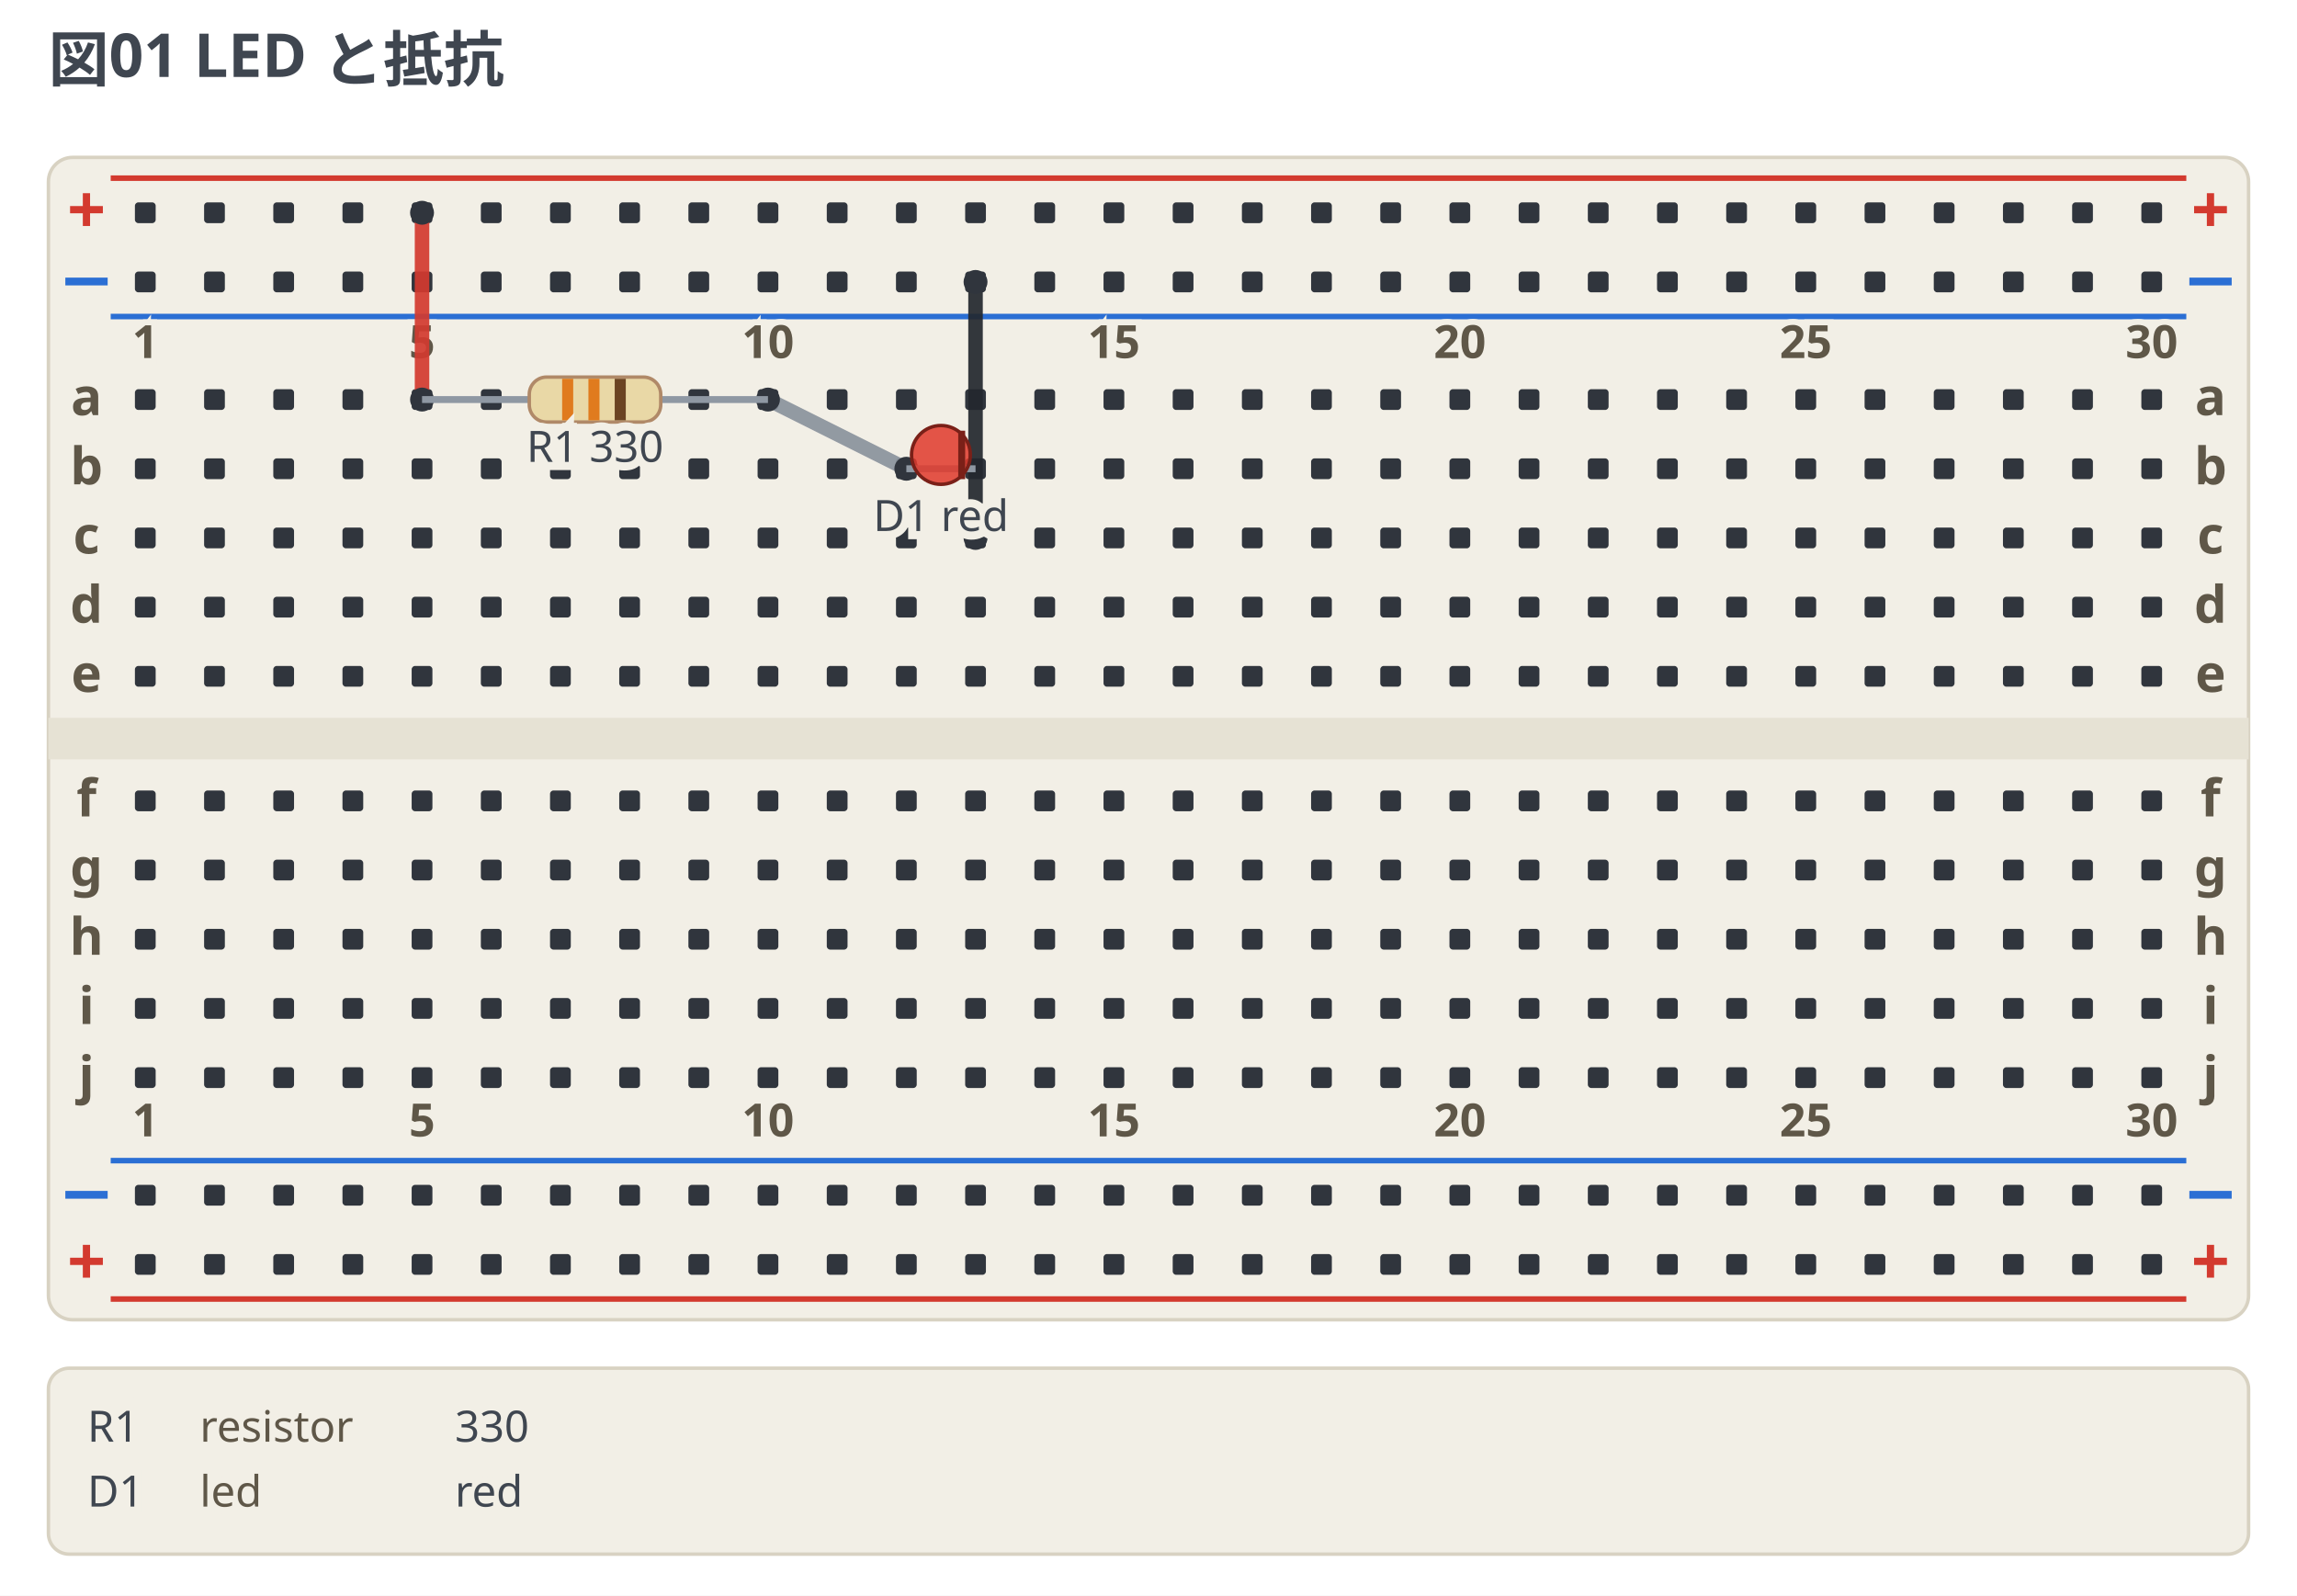
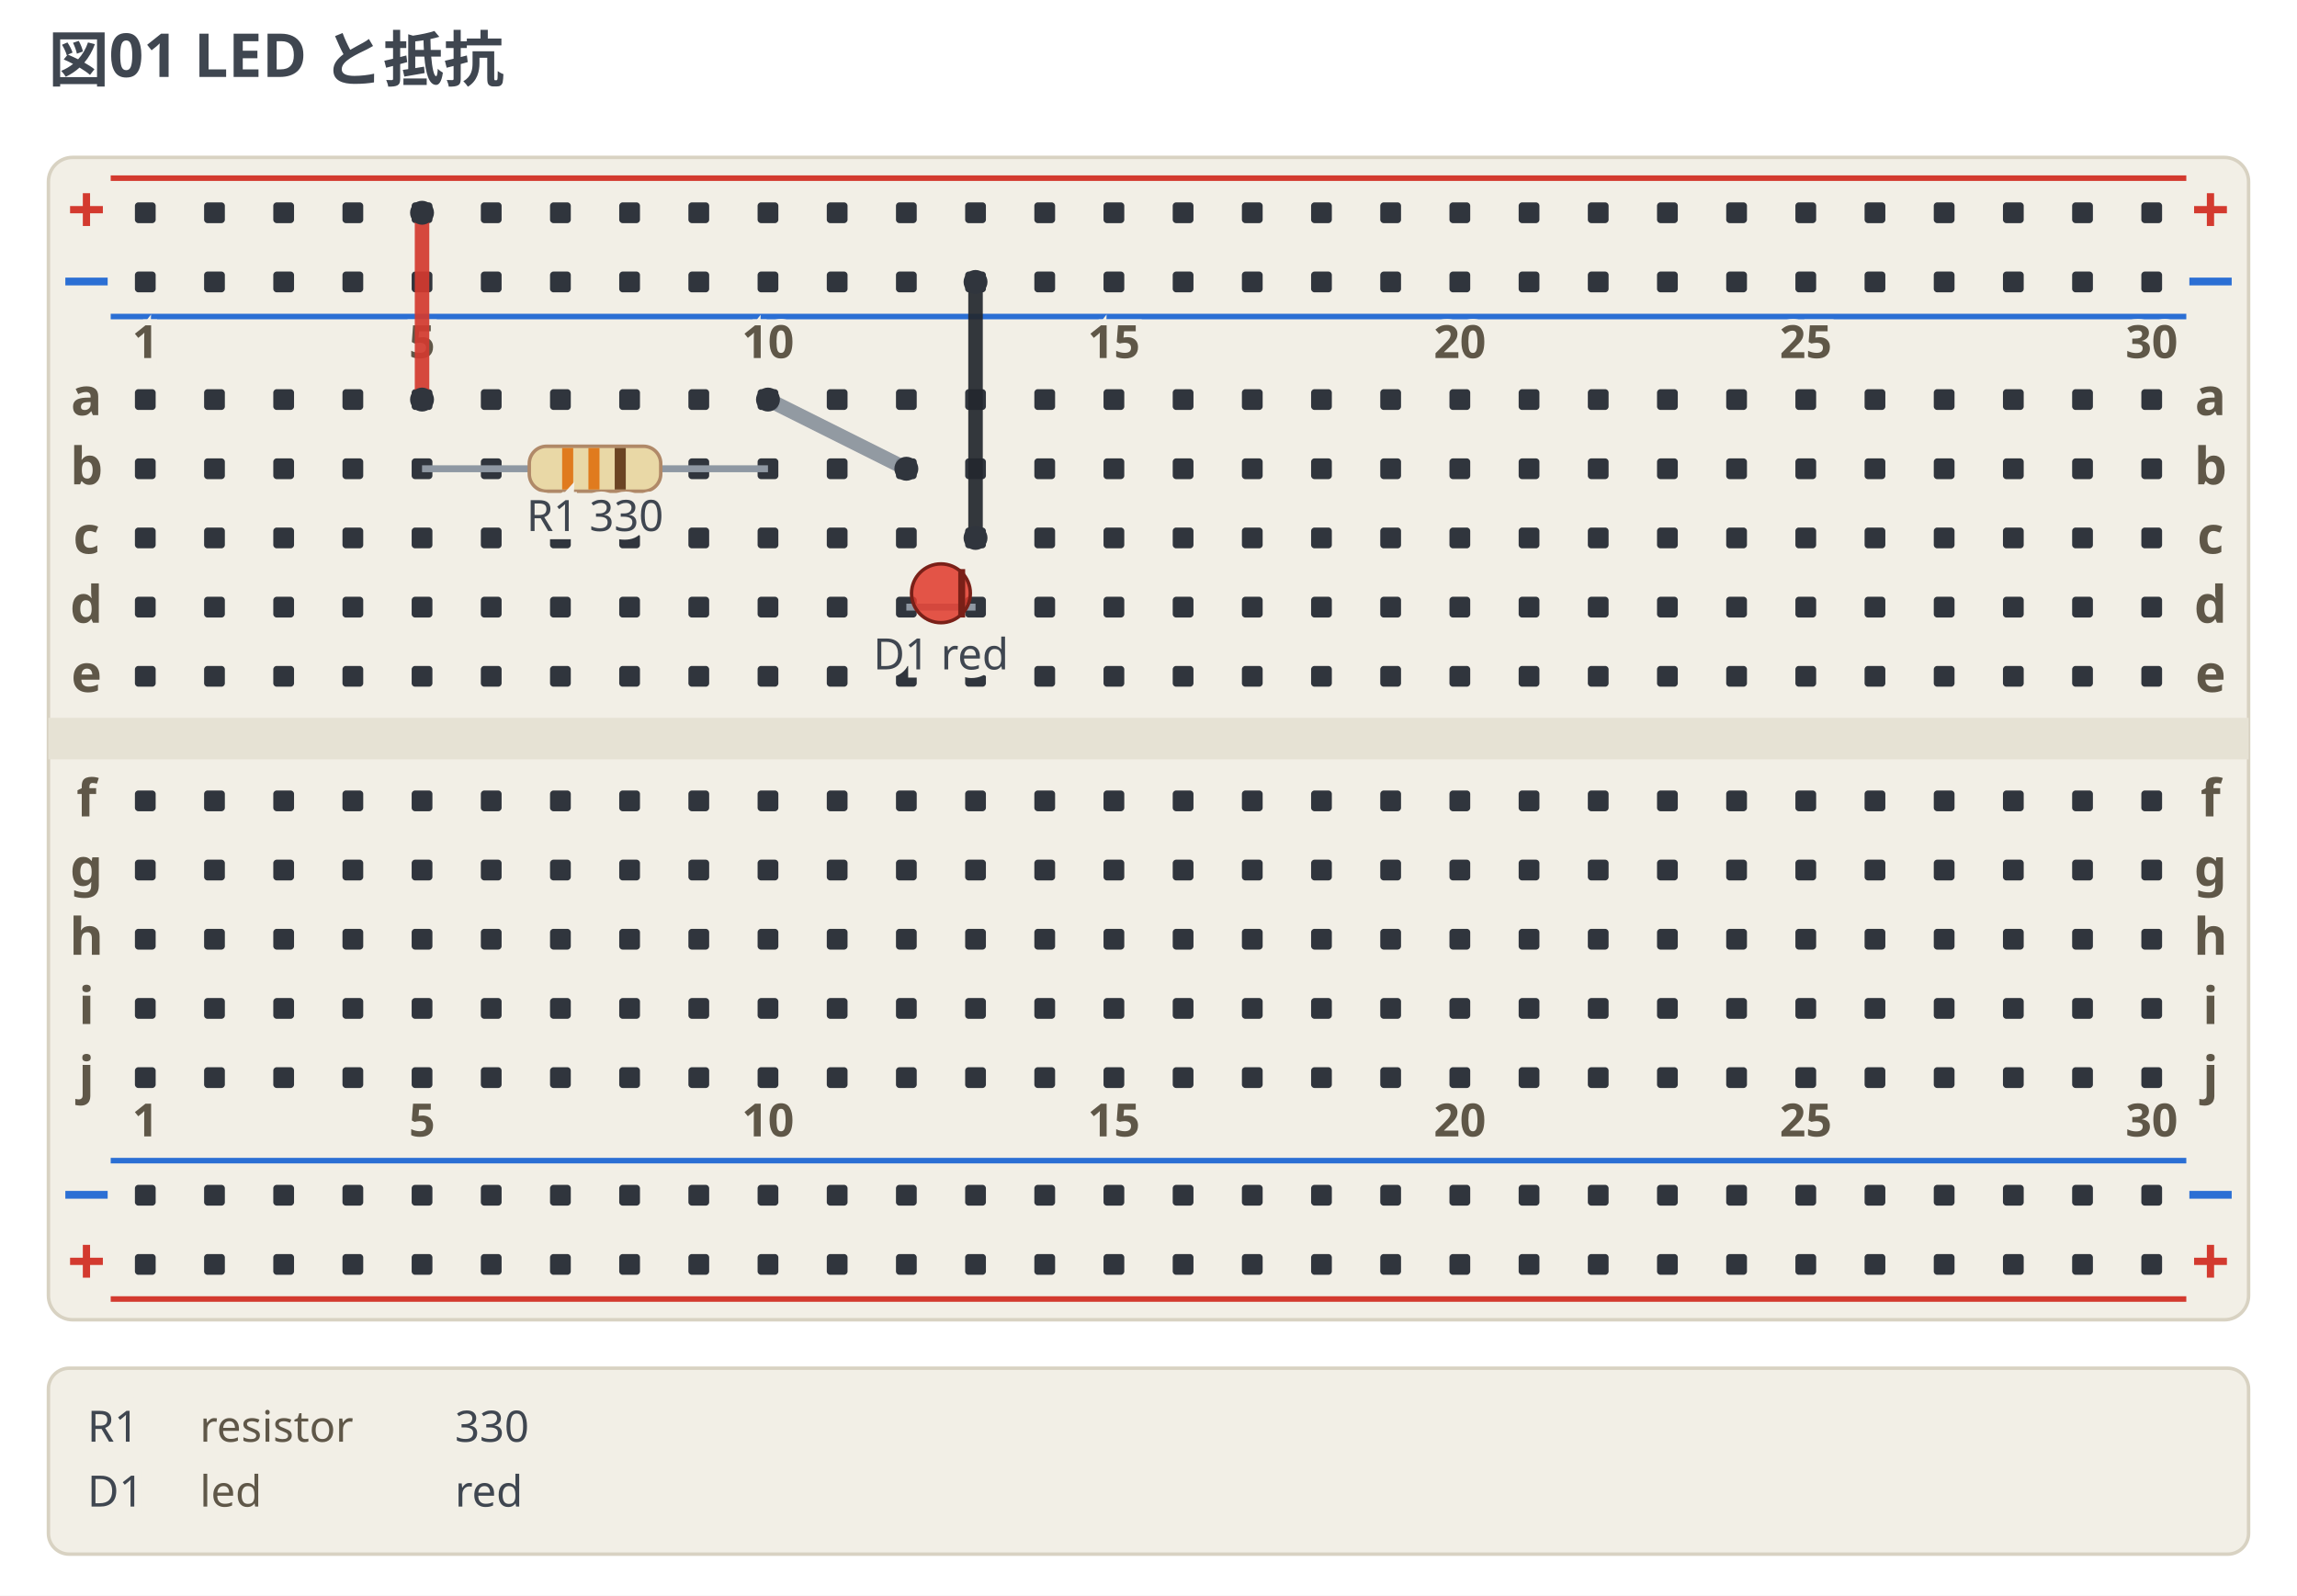
<svg xmlns="http://www.w3.org/2000/svg" width="664" height="461.25" viewBox="0 0 664 461.25" data-breadboard-fence="0.3.0" role="img">
  <rect x="0" y="0" width="664" height="461.25" fill="#ffffff" />
  <g>
    <text x="14" y="23.5" text-anchor="start" font-family="ui-sans-serif, system-ui, sans-serif" font-size="17.5" font-weight="700" fill="#3f4650">図01 LED と抵抗</text>
  </g>
  <g transform="translate(0 31.5)">
    <rect x="14" y="14" width="636" height="336" rx="7" fill="#f2efe6" stroke="#d8d2c2" />
    <rect x="14" y="176" width="636" height="12" fill="#e6e2d4" />
    <line x1="32" y1="20" x2="632" y2="20" stroke="#d33a2f" stroke-width="1.6" />
    <text x="25" y="36" text-anchor="middle" font-family="ui-sans-serif, system-ui, sans-serif" font-size="19.55" font-weight="700" fill="#d33a2f">+</text>
    <text x="639" y="36" text-anchor="middle" font-family="ui-sans-serif, system-ui, sans-serif" font-size="19.55" font-weight="700" fill="#d33a2f">+</text>
    <line x1="32" y1="60" x2="632" y2="60" stroke="#2b6fd4" stroke-width="1.6" />
    <text x="25" y="56" text-anchor="middle" font-family="ui-sans-serif, system-ui, sans-serif" font-size="19.55" font-weight="700" fill="#2b6fd4">−</text>
    <text x="639" y="56" text-anchor="middle" font-family="ui-sans-serif, system-ui, sans-serif" font-size="19.55" font-weight="700" fill="#2b6fd4">−</text>
    <line x1="32" y1="304" x2="632" y2="304" stroke="#2b6fd4" stroke-width="1.6" />
    <text x="25" y="320" text-anchor="middle" font-family="ui-sans-serif, system-ui, sans-serif" font-size="19.55" font-weight="700" fill="#2b6fd4">−</text>
    <text x="639" y="320" text-anchor="middle" font-family="ui-sans-serif, system-ui, sans-serif" font-size="19.55" font-weight="700" fill="#2b6fd4">−</text>
    <line x1="32" y1="344" x2="632" y2="344" stroke="#d33a2f" stroke-width="1.6" />
    <text x="25" y="340" text-anchor="middle" font-family="ui-sans-serif, system-ui, sans-serif" font-size="19.55" font-weight="700" fill="#d33a2f">+</text>
    <text x="639" y="340" text-anchor="middle" font-family="ui-sans-serif, system-ui, sans-serif" font-size="19.55" font-weight="700" fill="#d33a2f">+</text>
    <rect x="39" y="27" width="6" height="6" rx="1" fill="#30353d" />
    <rect x="59" y="27" width="6" height="6" rx="1" fill="#30353d" />
    <rect x="79" y="27" width="6" height="6" rx="1" fill="#30353d" />
    <rect x="99" y="27" width="6" height="6" rx="1" fill="#30353d" />
    <rect x="119" y="27" width="6" height="6" rx="1" fill="#30353d" />
    <rect x="139" y="27" width="6" height="6" rx="1" fill="#30353d" />
    <rect x="159" y="27" width="6" height="6" rx="1" fill="#30353d" />
    <rect x="179" y="27" width="6" height="6" rx="1" fill="#30353d" />
    <rect x="199" y="27" width="6" height="6" rx="1" fill="#30353d" />
    <rect x="219" y="27" width="6" height="6" rx="1" fill="#30353d" />
    <rect x="239" y="27" width="6" height="6" rx="1" fill="#30353d" />
    <rect x="259" y="27" width="6" height="6" rx="1" fill="#30353d" />
    <rect x="279" y="27" width="6" height="6" rx="1" fill="#30353d" />
    <rect x="299" y="27" width="6" height="6" rx="1" fill="#30353d" />
    <rect x="319" y="27" width="6" height="6" rx="1" fill="#30353d" />
    <rect x="339" y="27" width="6" height="6" rx="1" fill="#30353d" />
    <rect x="359" y="27" width="6" height="6" rx="1" fill="#30353d" />
    <rect x="379" y="27" width="6" height="6" rx="1" fill="#30353d" />
    <rect x="399" y="27" width="6" height="6" rx="1" fill="#30353d" />
    <rect x="419" y="27" width="6" height="6" rx="1" fill="#30353d" />
    <rect x="439" y="27" width="6" height="6" rx="1" fill="#30353d" />
    <rect x="459" y="27" width="6" height="6" rx="1" fill="#30353d" />
    <rect x="479" y="27" width="6" height="6" rx="1" fill="#30353d" />
    <rect x="499" y="27" width="6" height="6" rx="1" fill="#30353d" />
    <rect x="519" y="27" width="6" height="6" rx="1" fill="#30353d" />
    <rect x="539" y="27" width="6" height="6" rx="1" fill="#30353d" />
    <rect x="559" y="27" width="6" height="6" rx="1" fill="#30353d" />
    <rect x="579" y="27" width="6" height="6" rx="1" fill="#30353d" />
    <rect x="599" y="27" width="6" height="6" rx="1" fill="#30353d" />
    <rect x="619" y="27" width="6" height="6" rx="1" fill="#30353d" />
    <rect x="39" y="47" width="6" height="6" rx="1" fill="#30353d" />
    <rect x="59" y="47" width="6" height="6" rx="1" fill="#30353d" />
    <rect x="79" y="47" width="6" height="6" rx="1" fill="#30353d" />
    <rect x="99" y="47" width="6" height="6" rx="1" fill="#30353d" />
    <rect x="119" y="47" width="6" height="6" rx="1" fill="#30353d" />
    <rect x="139" y="47" width="6" height="6" rx="1" fill="#30353d" />
    <rect x="159" y="47" width="6" height="6" rx="1" fill="#30353d" />
    <rect x="179" y="47" width="6" height="6" rx="1" fill="#30353d" />
    <rect x="199" y="47" width="6" height="6" rx="1" fill="#30353d" />
    <rect x="219" y="47" width="6" height="6" rx="1" fill="#30353d" />
    <rect x="239" y="47" width="6" height="6" rx="1" fill="#30353d" />
    <rect x="259" y="47" width="6" height="6" rx="1" fill="#30353d" />
    <rect x="279" y="47" width="6" height="6" rx="1" fill="#30353d" />
    <rect x="299" y="47" width="6" height="6" rx="1" fill="#30353d" />
    <rect x="319" y="47" width="6" height="6" rx="1" fill="#30353d" />
    <rect x="339" y="47" width="6" height="6" rx="1" fill="#30353d" />
    <rect x="359" y="47" width="6" height="6" rx="1" fill="#30353d" />
    <rect x="379" y="47" width="6" height="6" rx="1" fill="#30353d" />
    <rect x="399" y="47" width="6" height="6" rx="1" fill="#30353d" />
    <rect x="419" y="47" width="6" height="6" rx="1" fill="#30353d" />
    <rect x="439" y="47" width="6" height="6" rx="1" fill="#30353d" />
    <rect x="459" y="47" width="6" height="6" rx="1" fill="#30353d" />
    <rect x="479" y="47" width="6" height="6" rx="1" fill="#30353d" />
    <rect x="499" y="47" width="6" height="6" rx="1" fill="#30353d" />
    <rect x="519" y="47" width="6" height="6" rx="1" fill="#30353d" />
    <rect x="539" y="47" width="6" height="6" rx="1" fill="#30353d" />
    <rect x="559" y="47" width="6" height="6" rx="1" fill="#30353d" />
    <rect x="579" y="47" width="6" height="6" rx="1" fill="#30353d" />
    <rect x="599" y="47" width="6" height="6" rx="1" fill="#30353d" />
    <rect x="619" y="47" width="6" height="6" rx="1" fill="#30353d" />
    <rect x="39" y="311" width="6" height="6" rx="1" fill="#30353d" />
    <rect x="59" y="311" width="6" height="6" rx="1" fill="#30353d" />
    <rect x="79" y="311" width="6" height="6" rx="1" fill="#30353d" />
    <rect x="99" y="311" width="6" height="6" rx="1" fill="#30353d" />
    <rect x="119" y="311" width="6" height="6" rx="1" fill="#30353d" />
    <rect x="139" y="311" width="6" height="6" rx="1" fill="#30353d" />
    <rect x="159" y="311" width="6" height="6" rx="1" fill="#30353d" />
    <rect x="179" y="311" width="6" height="6" rx="1" fill="#30353d" />
    <rect x="199" y="311" width="6" height="6" rx="1" fill="#30353d" />
    <rect x="219" y="311" width="6" height="6" rx="1" fill="#30353d" />
    <rect x="239" y="311" width="6" height="6" rx="1" fill="#30353d" />
    <rect x="259" y="311" width="6" height="6" rx="1" fill="#30353d" />
    <rect x="279" y="311" width="6" height="6" rx="1" fill="#30353d" />
    <rect x="299" y="311" width="6" height="6" rx="1" fill="#30353d" />
    <rect x="319" y="311" width="6" height="6" rx="1" fill="#30353d" />
    <rect x="339" y="311" width="6" height="6" rx="1" fill="#30353d" />
    <rect x="359" y="311" width="6" height="6" rx="1" fill="#30353d" />
    <rect x="379" y="311" width="6" height="6" rx="1" fill="#30353d" />
    <rect x="399" y="311" width="6" height="6" rx="1" fill="#30353d" />
    <rect x="419" y="311" width="6" height="6" rx="1" fill="#30353d" />
    <rect x="439" y="311" width="6" height="6" rx="1" fill="#30353d" />
    <rect x="459" y="311" width="6" height="6" rx="1" fill="#30353d" />
    <rect x="479" y="311" width="6" height="6" rx="1" fill="#30353d" />
    <rect x="499" y="311" width="6" height="6" rx="1" fill="#30353d" />
    <rect x="519" y="311" width="6" height="6" rx="1" fill="#30353d" />
    <rect x="539" y="311" width="6" height="6" rx="1" fill="#30353d" />
    <rect x="559" y="311" width="6" height="6" rx="1" fill="#30353d" />
    <rect x="579" y="311" width="6" height="6" rx="1" fill="#30353d" />
    <rect x="599" y="311" width="6" height="6" rx="1" fill="#30353d" />
    <rect x="619" y="311" width="6" height="6" rx="1" fill="#30353d" />
    <rect x="39" y="331" width="6" height="6" rx="1" fill="#30353d" />
    <rect x="59" y="331" width="6" height="6" rx="1" fill="#30353d" />
    <rect x="79" y="331" width="6" height="6" rx="1" fill="#30353d" />
    <rect x="99" y="331" width="6" height="6" rx="1" fill="#30353d" />
    <rect x="119" y="331" width="6" height="6" rx="1" fill="#30353d" />
    <rect x="139" y="331" width="6" height="6" rx="1" fill="#30353d" />
    <rect x="159" y="331" width="6" height="6" rx="1" fill="#30353d" />
    <rect x="179" y="331" width="6" height="6" rx="1" fill="#30353d" />
    <rect x="199" y="331" width="6" height="6" rx="1" fill="#30353d" />
    <rect x="219" y="331" width="6" height="6" rx="1" fill="#30353d" />
    <rect x="239" y="331" width="6" height="6" rx="1" fill="#30353d" />
    <rect x="259" y="331" width="6" height="6" rx="1" fill="#30353d" />
    <rect x="279" y="331" width="6" height="6" rx="1" fill="#30353d" />
    <rect x="299" y="331" width="6" height="6" rx="1" fill="#30353d" />
    <rect x="319" y="331" width="6" height="6" rx="1" fill="#30353d" />
    <rect x="339" y="331" width="6" height="6" rx="1" fill="#30353d" />
    <rect x="359" y="331" width="6" height="6" rx="1" fill="#30353d" />
    <rect x="379" y="331" width="6" height="6" rx="1" fill="#30353d" />
    <rect x="399" y="331" width="6" height="6" rx="1" fill="#30353d" />
    <rect x="419" y="331" width="6" height="6" rx="1" fill="#30353d" />
    <rect x="439" y="331" width="6" height="6" rx="1" fill="#30353d" />
    <rect x="459" y="331" width="6" height="6" rx="1" fill="#30353d" />
    <rect x="479" y="331" width="6" height="6" rx="1" fill="#30353d" />
    <rect x="499" y="331" width="6" height="6" rx="1" fill="#30353d" />
    <rect x="519" y="331" width="6" height="6" rx="1" fill="#30353d" />
    <rect x="539" y="331" width="6" height="6" rx="1" fill="#30353d" />
    <rect x="559" y="331" width="6" height="6" rx="1" fill="#30353d" />
    <rect x="579" y="331" width="6" height="6" rx="1" fill="#30353d" />
    <rect x="599" y="331" width="6" height="6" rx="1" fill="#30353d" />
    <rect x="619" y="331" width="6" height="6" rx="1" fill="#30353d" />
    <rect x="39" y="81" width="6" height="6" rx="1" fill="#30353d" />
    <rect x="59" y="81" width="6" height="6" rx="1" fill="#30353d" />
    <rect x="79" y="81" width="6" height="6" rx="1" fill="#30353d" />
    <rect x="99" y="81" width="6" height="6" rx="1" fill="#30353d" />
    <rect x="119" y="81" width="6" height="6" rx="1" fill="#30353d" />
    <rect x="139" y="81" width="6" height="6" rx="1" fill="#30353d" />
    <rect x="159" y="81" width="6" height="6" rx="1" fill="#30353d" />
    <rect x="179" y="81" width="6" height="6" rx="1" fill="#30353d" />
    <rect x="199" y="81" width="6" height="6" rx="1" fill="#30353d" />
    <rect x="219" y="81" width="6" height="6" rx="1" fill="#30353d" />
    <rect x="239" y="81" width="6" height="6" rx="1" fill="#30353d" />
    <rect x="259" y="81" width="6" height="6" rx="1" fill="#30353d" />
    <rect x="279" y="81" width="6" height="6" rx="1" fill="#30353d" />
    <rect x="299" y="81" width="6" height="6" rx="1" fill="#30353d" />
    <rect x="319" y="81" width="6" height="6" rx="1" fill="#30353d" />
    <rect x="339" y="81" width="6" height="6" rx="1" fill="#30353d" />
    <rect x="359" y="81" width="6" height="6" rx="1" fill="#30353d" />
    <rect x="379" y="81" width="6" height="6" rx="1" fill="#30353d" />
    <rect x="399" y="81" width="6" height="6" rx="1" fill="#30353d" />
    <rect x="419" y="81" width="6" height="6" rx="1" fill="#30353d" />
    <rect x="439" y="81" width="6" height="6" rx="1" fill="#30353d" />
    <rect x="459" y="81" width="6" height="6" rx="1" fill="#30353d" />
    <rect x="479" y="81" width="6" height="6" rx="1" fill="#30353d" />
    <rect x="499" y="81" width="6" height="6" rx="1" fill="#30353d" />
    <rect x="519" y="81" width="6" height="6" rx="1" fill="#30353d" />
    <rect x="539" y="81" width="6" height="6" rx="1" fill="#30353d" />
    <rect x="559" y="81" width="6" height="6" rx="1" fill="#30353d" />
    <rect x="579" y="81" width="6" height="6" rx="1" fill="#30353d" />
    <rect x="599" y="81" width="6" height="6" rx="1" fill="#30353d" />
    <rect x="619" y="81" width="6" height="6" rx="1" fill="#30353d" />
    <rect x="39" y="101" width="6" height="6" rx="1" fill="#30353d" />
    <rect x="59" y="101" width="6" height="6" rx="1" fill="#30353d" />
    <rect x="79" y="101" width="6" height="6" rx="1" fill="#30353d" />
    <rect x="99" y="101" width="6" height="6" rx="1" fill="#30353d" />
    <rect x="119" y="101" width="6" height="6" rx="1" fill="#30353d" />
    <rect x="139" y="101" width="6" height="6" rx="1" fill="#30353d" />
    <rect x="159" y="101" width="6" height="6" rx="1" fill="#30353d" />
    <rect x="179" y="101" width="6" height="6" rx="1" fill="#30353d" />
    <rect x="199" y="101" width="6" height="6" rx="1" fill="#30353d" />
    <rect x="219" y="101" width="6" height="6" rx="1" fill="#30353d" />
    <rect x="239" y="101" width="6" height="6" rx="1" fill="#30353d" />
    <rect x="259" y="101" width="6" height="6" rx="1" fill="#30353d" />
    <rect x="279" y="101" width="6" height="6" rx="1" fill="#30353d" />
    <rect x="299" y="101" width="6" height="6" rx="1" fill="#30353d" />
    <rect x="319" y="101" width="6" height="6" rx="1" fill="#30353d" />
    <rect x="339" y="101" width="6" height="6" rx="1" fill="#30353d" />
    <rect x="359" y="101" width="6" height="6" rx="1" fill="#30353d" />
    <rect x="379" y="101" width="6" height="6" rx="1" fill="#30353d" />
    <rect x="399" y="101" width="6" height="6" rx="1" fill="#30353d" />
    <rect x="419" y="101" width="6" height="6" rx="1" fill="#30353d" />
    <rect x="439" y="101" width="6" height="6" rx="1" fill="#30353d" />
    <rect x="459" y="101" width="6" height="6" rx="1" fill="#30353d" />
    <rect x="479" y="101" width="6" height="6" rx="1" fill="#30353d" />
    <rect x="499" y="101" width="6" height="6" rx="1" fill="#30353d" />
    <rect x="519" y="101" width="6" height="6" rx="1" fill="#30353d" />
    <rect x="539" y="101" width="6" height="6" rx="1" fill="#30353d" />
    <rect x="559" y="101" width="6" height="6" rx="1" fill="#30353d" />
    <rect x="579" y="101" width="6" height="6" rx="1" fill="#30353d" />
    <rect x="599" y="101" width="6" height="6" rx="1" fill="#30353d" />
    <rect x="619" y="101" width="6" height="6" rx="1" fill="#30353d" />
    <rect x="39" y="121" width="6" height="6" rx="1" fill="#30353d" />
    <rect x="59" y="121" width="6" height="6" rx="1" fill="#30353d" />
    <rect x="79" y="121" width="6" height="6" rx="1" fill="#30353d" />
    <rect x="99" y="121" width="6" height="6" rx="1" fill="#30353d" />
    <rect x="119" y="121" width="6" height="6" rx="1" fill="#30353d" />
    <rect x="139" y="121" width="6" height="6" rx="1" fill="#30353d" />
    <rect x="159" y="121" width="6" height="6" rx="1" fill="#30353d" />
    <rect x="179" y="121" width="6" height="6" rx="1" fill="#30353d" />
    <rect x="199" y="121" width="6" height="6" rx="1" fill="#30353d" />
    <rect x="219" y="121" width="6" height="6" rx="1" fill="#30353d" />
    <rect x="239" y="121" width="6" height="6" rx="1" fill="#30353d" />
    <rect x="259" y="121" width="6" height="6" rx="1" fill="#30353d" />
    <rect x="279" y="121" width="6" height="6" rx="1" fill="#30353d" />
    <rect x="299" y="121" width="6" height="6" rx="1" fill="#30353d" />
    <rect x="319" y="121" width="6" height="6" rx="1" fill="#30353d" />
    <rect x="339" y="121" width="6" height="6" rx="1" fill="#30353d" />
    <rect x="359" y="121" width="6" height="6" rx="1" fill="#30353d" />
    <rect x="379" y="121" width="6" height="6" rx="1" fill="#30353d" />
    <rect x="399" y="121" width="6" height="6" rx="1" fill="#30353d" />
    <rect x="419" y="121" width="6" height="6" rx="1" fill="#30353d" />
    <rect x="439" y="121" width="6" height="6" rx="1" fill="#30353d" />
    <rect x="459" y="121" width="6" height="6" rx="1" fill="#30353d" />
    <rect x="479" y="121" width="6" height="6" rx="1" fill="#30353d" />
    <rect x="499" y="121" width="6" height="6" rx="1" fill="#30353d" />
    <rect x="519" y="121" width="6" height="6" rx="1" fill="#30353d" />
    <rect x="539" y="121" width="6" height="6" rx="1" fill="#30353d" />
    <rect x="559" y="121" width="6" height="6" rx="1" fill="#30353d" />
    <rect x="579" y="121" width="6" height="6" rx="1" fill="#30353d" />
    <rect x="599" y="121" width="6" height="6" rx="1" fill="#30353d" />
    <rect x="619" y="121" width="6" height="6" rx="1" fill="#30353d" />
    <rect x="39" y="141" width="6" height="6" rx="1" fill="#30353d" />
    <rect x="59" y="141" width="6" height="6" rx="1" fill="#30353d" />
    <rect x="79" y="141" width="6" height="6" rx="1" fill="#30353d" />
    <rect x="99" y="141" width="6" height="6" rx="1" fill="#30353d" />
    <rect x="119" y="141" width="6" height="6" rx="1" fill="#30353d" />
    <rect x="139" y="141" width="6" height="6" rx="1" fill="#30353d" />
    <rect x="159" y="141" width="6" height="6" rx="1" fill="#30353d" />
    <rect x="179" y="141" width="6" height="6" rx="1" fill="#30353d" />
    <rect x="199" y="141" width="6" height="6" rx="1" fill="#30353d" />
    <rect x="219" y="141" width="6" height="6" rx="1" fill="#30353d" />
    <rect x="239" y="141" width="6" height="6" rx="1" fill="#30353d" />
    <rect x="259" y="141" width="6" height="6" rx="1" fill="#30353d" />
    <rect x="279" y="141" width="6" height="6" rx="1" fill="#30353d" />
    <rect x="299" y="141" width="6" height="6" rx="1" fill="#30353d" />
    <rect x="319" y="141" width="6" height="6" rx="1" fill="#30353d" />
    <rect x="339" y="141" width="6" height="6" rx="1" fill="#30353d" />
    <rect x="359" y="141" width="6" height="6" rx="1" fill="#30353d" />
    <rect x="379" y="141" width="6" height="6" rx="1" fill="#30353d" />
    <rect x="399" y="141" width="6" height="6" rx="1" fill="#30353d" />
    <rect x="419" y="141" width="6" height="6" rx="1" fill="#30353d" />
    <rect x="439" y="141" width="6" height="6" rx="1" fill="#30353d" />
    <rect x="459" y="141" width="6" height="6" rx="1" fill="#30353d" />
    <rect x="479" y="141" width="6" height="6" rx="1" fill="#30353d" />
    <rect x="499" y="141" width="6" height="6" rx="1" fill="#30353d" />
    <rect x="519" y="141" width="6" height="6" rx="1" fill="#30353d" />
    <rect x="539" y="141" width="6" height="6" rx="1" fill="#30353d" />
    <rect x="559" y="141" width="6" height="6" rx="1" fill="#30353d" />
    <rect x="579" y="141" width="6" height="6" rx="1" fill="#30353d" />
    <rect x="599" y="141" width="6" height="6" rx="1" fill="#30353d" />
    <rect x="619" y="141" width="6" height="6" rx="1" fill="#30353d" />
    <rect x="39" y="161" width="6" height="6" rx="1" fill="#30353d" />
    <rect x="59" y="161" width="6" height="6" rx="1" fill="#30353d" />
    <rect x="79" y="161" width="6" height="6" rx="1" fill="#30353d" />
    <rect x="99" y="161" width="6" height="6" rx="1" fill="#30353d" />
    <rect x="119" y="161" width="6" height="6" rx="1" fill="#30353d" />
    <rect x="139" y="161" width="6" height="6" rx="1" fill="#30353d" />
    <rect x="159" y="161" width="6" height="6" rx="1" fill="#30353d" />
    <rect x="179" y="161" width="6" height="6" rx="1" fill="#30353d" />
    <rect x="199" y="161" width="6" height="6" rx="1" fill="#30353d" />
    <rect x="219" y="161" width="6" height="6" rx="1" fill="#30353d" />
    <rect x="239" y="161" width="6" height="6" rx="1" fill="#30353d" />
    <rect x="259" y="161" width="6" height="6" rx="1" fill="#30353d" />
    <rect x="279" y="161" width="6" height="6" rx="1" fill="#30353d" />
    <rect x="299" y="161" width="6" height="6" rx="1" fill="#30353d" />
    <rect x="319" y="161" width="6" height="6" rx="1" fill="#30353d" />
    <rect x="339" y="161" width="6" height="6" rx="1" fill="#30353d" />
    <rect x="359" y="161" width="6" height="6" rx="1" fill="#30353d" />
    <rect x="379" y="161" width="6" height="6" rx="1" fill="#30353d" />
    <rect x="399" y="161" width="6" height="6" rx="1" fill="#30353d" />
    <rect x="419" y="161" width="6" height="6" rx="1" fill="#30353d" />
    <rect x="439" y="161" width="6" height="6" rx="1" fill="#30353d" />
    <rect x="459" y="161" width="6" height="6" rx="1" fill="#30353d" />
    <rect x="479" y="161" width="6" height="6" rx="1" fill="#30353d" />
    <rect x="499" y="161" width="6" height="6" rx="1" fill="#30353d" />
    <rect x="519" y="161" width="6" height="6" rx="1" fill="#30353d" />
    <rect x="539" y="161" width="6" height="6" rx="1" fill="#30353d" />
    <rect x="559" y="161" width="6" height="6" rx="1" fill="#30353d" />
    <rect x="579" y="161" width="6" height="6" rx="1" fill="#30353d" />
    <rect x="599" y="161" width="6" height="6" rx="1" fill="#30353d" />
    <rect x="619" y="161" width="6" height="6" rx="1" fill="#30353d" />
    <rect x="39" y="197" width="6" height="6" rx="1" fill="#30353d" />
    <rect x="59" y="197" width="6" height="6" rx="1" fill="#30353d" />
    <rect x="79" y="197" width="6" height="6" rx="1" fill="#30353d" />
    <rect x="99" y="197" width="6" height="6" rx="1" fill="#30353d" />
    <rect x="119" y="197" width="6" height="6" rx="1" fill="#30353d" />
    <rect x="139" y="197" width="6" height="6" rx="1" fill="#30353d" />
    <rect x="159" y="197" width="6" height="6" rx="1" fill="#30353d" />
    <rect x="179" y="197" width="6" height="6" rx="1" fill="#30353d" />
    <rect x="199" y="197" width="6" height="6" rx="1" fill="#30353d" />
    <rect x="219" y="197" width="6" height="6" rx="1" fill="#30353d" />
    <rect x="239" y="197" width="6" height="6" rx="1" fill="#30353d" />
    <rect x="259" y="197" width="6" height="6" rx="1" fill="#30353d" />
    <rect x="279" y="197" width="6" height="6" rx="1" fill="#30353d" />
    <rect x="299" y="197" width="6" height="6" rx="1" fill="#30353d" />
    <rect x="319" y="197" width="6" height="6" rx="1" fill="#30353d" />
    <rect x="339" y="197" width="6" height="6" rx="1" fill="#30353d" />
    <rect x="359" y="197" width="6" height="6" rx="1" fill="#30353d" />
    <rect x="379" y="197" width="6" height="6" rx="1" fill="#30353d" />
    <rect x="399" y="197" width="6" height="6" rx="1" fill="#30353d" />
    <rect x="419" y="197" width="6" height="6" rx="1" fill="#30353d" />
    <rect x="439" y="197" width="6" height="6" rx="1" fill="#30353d" />
    <rect x="459" y="197" width="6" height="6" rx="1" fill="#30353d" />
    <rect x="479" y="197" width="6" height="6" rx="1" fill="#30353d" />
    <rect x="499" y="197" width="6" height="6" rx="1" fill="#30353d" />
    <rect x="519" y="197" width="6" height="6" rx="1" fill="#30353d" />
    <rect x="539" y="197" width="6" height="6" rx="1" fill="#30353d" />
    <rect x="559" y="197" width="6" height="6" rx="1" fill="#30353d" />
    <rect x="579" y="197" width="6" height="6" rx="1" fill="#30353d" />
    <rect x="599" y="197" width="6" height="6" rx="1" fill="#30353d" />
    <rect x="619" y="197" width="6" height="6" rx="1" fill="#30353d" />
    <rect x="39" y="217" width="6" height="6" rx="1" fill="#30353d" />
    <rect x="59" y="217" width="6" height="6" rx="1" fill="#30353d" />
    <rect x="79" y="217" width="6" height="6" rx="1" fill="#30353d" />
    <rect x="99" y="217" width="6" height="6" rx="1" fill="#30353d" />
    <rect x="119" y="217" width="6" height="6" rx="1" fill="#30353d" />
    <rect x="139" y="217" width="6" height="6" rx="1" fill="#30353d" />
    <rect x="159" y="217" width="6" height="6" rx="1" fill="#30353d" />
    <rect x="179" y="217" width="6" height="6" rx="1" fill="#30353d" />
    <rect x="199" y="217" width="6" height="6" rx="1" fill="#30353d" />
    <rect x="219" y="217" width="6" height="6" rx="1" fill="#30353d" />
    <rect x="239" y="217" width="6" height="6" rx="1" fill="#30353d" />
    <rect x="259" y="217" width="6" height="6" rx="1" fill="#30353d" />
    <rect x="279" y="217" width="6" height="6" rx="1" fill="#30353d" />
    <rect x="299" y="217" width="6" height="6" rx="1" fill="#30353d" />
    <rect x="319" y="217" width="6" height="6" rx="1" fill="#30353d" />
    <rect x="339" y="217" width="6" height="6" rx="1" fill="#30353d" />
    <rect x="359" y="217" width="6" height="6" rx="1" fill="#30353d" />
    <rect x="379" y="217" width="6" height="6" rx="1" fill="#30353d" />
    <rect x="399" y="217" width="6" height="6" rx="1" fill="#30353d" />
    <rect x="419" y="217" width="6" height="6" rx="1" fill="#30353d" />
    <rect x="439" y="217" width="6" height="6" rx="1" fill="#30353d" />
    <rect x="459" y="217" width="6" height="6" rx="1" fill="#30353d" />
    <rect x="479" y="217" width="6" height="6" rx="1" fill="#30353d" />
    <rect x="499" y="217" width="6" height="6" rx="1" fill="#30353d" />
    <rect x="519" y="217" width="6" height="6" rx="1" fill="#30353d" />
    <rect x="539" y="217" width="6" height="6" rx="1" fill="#30353d" />
    <rect x="559" y="217" width="6" height="6" rx="1" fill="#30353d" />
    <rect x="579" y="217" width="6" height="6" rx="1" fill="#30353d" />
    <rect x="599" y="217" width="6" height="6" rx="1" fill="#30353d" />
    <rect x="619" y="217" width="6" height="6" rx="1" fill="#30353d" />
    <rect x="39" y="237" width="6" height="6" rx="1" fill="#30353d" />
    <rect x="59" y="237" width="6" height="6" rx="1" fill="#30353d" />
    <rect x="79" y="237" width="6" height="6" rx="1" fill="#30353d" />
    <rect x="99" y="237" width="6" height="6" rx="1" fill="#30353d" />
    <rect x="119" y="237" width="6" height="6" rx="1" fill="#30353d" />
    <rect x="139" y="237" width="6" height="6" rx="1" fill="#30353d" />
    <rect x="159" y="237" width="6" height="6" rx="1" fill="#30353d" />
    <rect x="179" y="237" width="6" height="6" rx="1" fill="#30353d" />
    <rect x="199" y="237" width="6" height="6" rx="1" fill="#30353d" />
    <rect x="219" y="237" width="6" height="6" rx="1" fill="#30353d" />
    <rect x="239" y="237" width="6" height="6" rx="1" fill="#30353d" />
    <rect x="259" y="237" width="6" height="6" rx="1" fill="#30353d" />
    <rect x="279" y="237" width="6" height="6" rx="1" fill="#30353d" />
    <rect x="299" y="237" width="6" height="6" rx="1" fill="#30353d" />
    <rect x="319" y="237" width="6" height="6" rx="1" fill="#30353d" />
    <rect x="339" y="237" width="6" height="6" rx="1" fill="#30353d" />
    <rect x="359" y="237" width="6" height="6" rx="1" fill="#30353d" />
    <rect x="379" y="237" width="6" height="6" rx="1" fill="#30353d" />
    <rect x="399" y="237" width="6" height="6" rx="1" fill="#30353d" />
    <rect x="419" y="237" width="6" height="6" rx="1" fill="#30353d" />
    <rect x="439" y="237" width="6" height="6" rx="1" fill="#30353d" />
    <rect x="459" y="237" width="6" height="6" rx="1" fill="#30353d" />
    <rect x="479" y="237" width="6" height="6" rx="1" fill="#30353d" />
    <rect x="499" y="237" width="6" height="6" rx="1" fill="#30353d" />
    <rect x="519" y="237" width="6" height="6" rx="1" fill="#30353d" />
    <rect x="539" y="237" width="6" height="6" rx="1" fill="#30353d" />
    <rect x="559" y="237" width="6" height="6" rx="1" fill="#30353d" />
    <rect x="579" y="237" width="6" height="6" rx="1" fill="#30353d" />
    <rect x="599" y="237" width="6" height="6" rx="1" fill="#30353d" />
    <rect x="619" y="237" width="6" height="6" rx="1" fill="#30353d" />
    <rect x="39" y="257" width="6" height="6" rx="1" fill="#30353d" />
    <rect x="59" y="257" width="6" height="6" rx="1" fill="#30353d" />
    <rect x="79" y="257" width="6" height="6" rx="1" fill="#30353d" />
    <rect x="99" y="257" width="6" height="6" rx="1" fill="#30353d" />
    <rect x="119" y="257" width="6" height="6" rx="1" fill="#30353d" />
    <rect x="139" y="257" width="6" height="6" rx="1" fill="#30353d" />
    <rect x="159" y="257" width="6" height="6" rx="1" fill="#30353d" />
    <rect x="179" y="257" width="6" height="6" rx="1" fill="#30353d" />
    <rect x="199" y="257" width="6" height="6" rx="1" fill="#30353d" />
    <rect x="219" y="257" width="6" height="6" rx="1" fill="#30353d" />
    <rect x="239" y="257" width="6" height="6" rx="1" fill="#30353d" />
    <rect x="259" y="257" width="6" height="6" rx="1" fill="#30353d" />
    <rect x="279" y="257" width="6" height="6" rx="1" fill="#30353d" />
    <rect x="299" y="257" width="6" height="6" rx="1" fill="#30353d" />
    <rect x="319" y="257" width="6" height="6" rx="1" fill="#30353d" />
    <rect x="339" y="257" width="6" height="6" rx="1" fill="#30353d" />
    <rect x="359" y="257" width="6" height="6" rx="1" fill="#30353d" />
    <rect x="379" y="257" width="6" height="6" rx="1" fill="#30353d" />
    <rect x="399" y="257" width="6" height="6" rx="1" fill="#30353d" />
    <rect x="419" y="257" width="6" height="6" rx="1" fill="#30353d" />
    <rect x="439" y="257" width="6" height="6" rx="1" fill="#30353d" />
    <rect x="459" y="257" width="6" height="6" rx="1" fill="#30353d" />
    <rect x="479" y="257" width="6" height="6" rx="1" fill="#30353d" />
    <rect x="499" y="257" width="6" height="6" rx="1" fill="#30353d" />
    <rect x="519" y="257" width="6" height="6" rx="1" fill="#30353d" />
    <rect x="539" y="257" width="6" height="6" rx="1" fill="#30353d" />
    <rect x="559" y="257" width="6" height="6" rx="1" fill="#30353d" />
    <rect x="579" y="257" width="6" height="6" rx="1" fill="#30353d" />
    <rect x="599" y="257" width="6" height="6" rx="1" fill="#30353d" />
    <rect x="619" y="257" width="6" height="6" rx="1" fill="#30353d" />
    <rect x="39" y="277" width="6" height="6" rx="1" fill="#30353d" />
    <rect x="59" y="277" width="6" height="6" rx="1" fill="#30353d" />
    <rect x="79" y="277" width="6" height="6" rx="1" fill="#30353d" />
    <rect x="99" y="277" width="6" height="6" rx="1" fill="#30353d" />
    <rect x="119" y="277" width="6" height="6" rx="1" fill="#30353d" />
    <rect x="139" y="277" width="6" height="6" rx="1" fill="#30353d" />
    <rect x="159" y="277" width="6" height="6" rx="1" fill="#30353d" />
    <rect x="179" y="277" width="6" height="6" rx="1" fill="#30353d" />
    <rect x="199" y="277" width="6" height="6" rx="1" fill="#30353d" />
    <rect x="219" y="277" width="6" height="6" rx="1" fill="#30353d" />
    <rect x="239" y="277" width="6" height="6" rx="1" fill="#30353d" />
    <rect x="259" y="277" width="6" height="6" rx="1" fill="#30353d" />
    <rect x="279" y="277" width="6" height="6" rx="1" fill="#30353d" />
    <rect x="299" y="277" width="6" height="6" rx="1" fill="#30353d" />
    <rect x="319" y="277" width="6" height="6" rx="1" fill="#30353d" />
    <rect x="339" y="277" width="6" height="6" rx="1" fill="#30353d" />
    <rect x="359" y="277" width="6" height="6" rx="1" fill="#30353d" />
    <rect x="379" y="277" width="6" height="6" rx="1" fill="#30353d" />
    <rect x="399" y="277" width="6" height="6" rx="1" fill="#30353d" />
    <rect x="419" y="277" width="6" height="6" rx="1" fill="#30353d" />
    <rect x="439" y="277" width="6" height="6" rx="1" fill="#30353d" />
    <rect x="459" y="277" width="6" height="6" rx="1" fill="#30353d" />
    <rect x="479" y="277" width="6" height="6" rx="1" fill="#30353d" />
    <rect x="499" y="277" width="6" height="6" rx="1" fill="#30353d" />
    <rect x="519" y="277" width="6" height="6" rx="1" fill="#30353d" />
    <rect x="539" y="277" width="6" height="6" rx="1" fill="#30353d" />
    <rect x="559" y="277" width="6" height="6" rx="1" fill="#30353d" />
    <rect x="579" y="277" width="6" height="6" rx="1" fill="#30353d" />
    <rect x="599" y="277" width="6" height="6" rx="1" fill="#30353d" />
    <rect x="619" y="277" width="6" height="6" rx="1" fill="#30353d" />
    <text x="25" y="88.5" text-anchor="middle" font-family="ui-sans-serif, system-ui, sans-serif" font-size="14.95" font-weight="700" fill="#5f5748">a</text>
    <text x="639" y="88.5" text-anchor="middle" font-family="ui-sans-serif, system-ui, sans-serif" font-size="14.95" font-weight="700" fill="#5f5748">a</text>
    <text x="25" y="108.5" text-anchor="middle" font-family="ui-sans-serif, system-ui, sans-serif" font-size="14.95" font-weight="700" fill="#5f5748">b</text>
    <text x="639" y="108.5" text-anchor="middle" font-family="ui-sans-serif, system-ui, sans-serif" font-size="14.95" font-weight="700" fill="#5f5748">b</text>
    <text x="25" y="128.5" text-anchor="middle" font-family="ui-sans-serif, system-ui, sans-serif" font-size="14.95" font-weight="700" fill="#5f5748">c</text>
    <text x="639" y="128.5" text-anchor="middle" font-family="ui-sans-serif, system-ui, sans-serif" font-size="14.95" font-weight="700" fill="#5f5748">c</text>
    <text x="25" y="148.5" text-anchor="middle" font-family="ui-sans-serif, system-ui, sans-serif" font-size="14.95" font-weight="700" fill="#5f5748">d</text>
    <text x="639" y="148.5" text-anchor="middle" font-family="ui-sans-serif, system-ui, sans-serif" font-size="14.95" font-weight="700" fill="#5f5748">d</text>
    <text x="25" y="168.5" text-anchor="middle" font-family="ui-sans-serif, system-ui, sans-serif" font-size="14.95" font-weight="700" fill="#5f5748">e</text>
    <text x="639" y="168.5" text-anchor="middle" font-family="ui-sans-serif, system-ui, sans-serif" font-size="14.95" font-weight="700" fill="#5f5748">e</text>
    <text x="25" y="204.5" text-anchor="middle" font-family="ui-sans-serif, system-ui, sans-serif" font-size="14.95" font-weight="700" fill="#5f5748">f</text>
    <text x="639" y="204.5" text-anchor="middle" font-family="ui-sans-serif, system-ui, sans-serif" font-size="14.95" font-weight="700" fill="#5f5748">f</text>
    <text x="25" y="224.5" text-anchor="middle" font-family="ui-sans-serif, system-ui, sans-serif" font-size="14.95" font-weight="700" fill="#5f5748">g</text>
    <text x="639" y="224.5" text-anchor="middle" font-family="ui-sans-serif, system-ui, sans-serif" font-size="14.95" font-weight="700" fill="#5f5748">g</text>
    <text x="25" y="244.5" text-anchor="middle" font-family="ui-sans-serif, system-ui, sans-serif" font-size="14.95" font-weight="700" fill="#5f5748">h</text>
    <text x="639" y="244.5" text-anchor="middle" font-family="ui-sans-serif, system-ui, sans-serif" font-size="14.95" font-weight="700" fill="#5f5748">h</text>
    <text x="25" y="264.5" text-anchor="middle" font-family="ui-sans-serif, system-ui, sans-serif" font-size="14.95" font-weight="700" fill="#5f5748">i</text>
    <text x="639" y="264.5" text-anchor="middle" font-family="ui-sans-serif, system-ui, sans-serif" font-size="14.95" font-weight="700" fill="#5f5748">i</text>
    <text x="25" y="284.5" text-anchor="middle" font-family="ui-sans-serif, system-ui, sans-serif" font-size="14.95" font-weight="700" fill="#5f5748">j</text>
    <text x="639" y="284.5" text-anchor="middle" font-family="ui-sans-serif, system-ui, sans-serif" font-size="14.95" font-weight="700" fill="#5f5748">j</text>
    <text x="42" y="72" text-anchor="middle" font-family="ui-sans-serif, system-ui, sans-serif" stroke="#f2efe6" stroke-width="3.45" paint-order="stroke" font-size="13.23" font-weight="700" fill="#5f5748">1</text>
    <text x="42" y="297" text-anchor="middle" font-family="ui-sans-serif, system-ui, sans-serif" stroke="#f2efe6" stroke-width="3.45" paint-order="stroke" font-size="13.23" font-weight="700" fill="#5f5748">1</text>
    <text x="122" y="72" text-anchor="middle" font-family="ui-sans-serif, system-ui, sans-serif" stroke="#f2efe6" stroke-width="3.45" paint-order="stroke" font-size="13.23" font-weight="700" fill="#5f5748">5</text>
    <text x="122" y="297" text-anchor="middle" font-family="ui-sans-serif, system-ui, sans-serif" stroke="#f2efe6" stroke-width="3.45" paint-order="stroke" font-size="13.23" font-weight="700" fill="#5f5748">5</text>
    <text x="222" y="72" text-anchor="middle" font-family="ui-sans-serif, system-ui, sans-serif" stroke="#f2efe6" stroke-width="3.45" paint-order="stroke" font-size="13.23" font-weight="700" fill="#5f5748">10</text>
    <text x="222" y="297" text-anchor="middle" font-family="ui-sans-serif, system-ui, sans-serif" stroke="#f2efe6" stroke-width="3.45" paint-order="stroke" font-size="13.23" font-weight="700" fill="#5f5748">10</text>
    <text x="322" y="72" text-anchor="middle" font-family="ui-sans-serif, system-ui, sans-serif" stroke="#f2efe6" stroke-width="3.45" paint-order="stroke" font-size="13.23" font-weight="700" fill="#5f5748">15</text>
    <text x="322" y="297" text-anchor="middle" font-family="ui-sans-serif, system-ui, sans-serif" stroke="#f2efe6" stroke-width="3.45" paint-order="stroke" font-size="13.23" font-weight="700" fill="#5f5748">15</text>
    <text x="422" y="72" text-anchor="middle" font-family="ui-sans-serif, system-ui, sans-serif" stroke="#f2efe6" stroke-width="3.45" paint-order="stroke" font-size="13.23" font-weight="700" fill="#5f5748">20</text>
    <text x="422" y="297" text-anchor="middle" font-family="ui-sans-serif, system-ui, sans-serif" stroke="#f2efe6" stroke-width="3.45" paint-order="stroke" font-size="13.23" font-weight="700" fill="#5f5748">20</text>
    <text x="522" y="72" text-anchor="middle" font-family="ui-sans-serif, system-ui, sans-serif" stroke="#f2efe6" stroke-width="3.45" paint-order="stroke" font-size="13.23" font-weight="700" fill="#5f5748">25</text>
    <text x="522" y="297" text-anchor="middle" font-family="ui-sans-serif, system-ui, sans-serif" stroke="#f2efe6" stroke-width="3.45" paint-order="stroke" font-size="13.23" font-weight="700" fill="#5f5748">25</text>
    <text x="622" y="72" text-anchor="middle" font-family="ui-sans-serif, system-ui, sans-serif" stroke="#f2efe6" stroke-width="3.45" paint-order="stroke" font-size="13.23" font-weight="700" fill="#5f5748">30</text>
    <text x="622" y="297" text-anchor="middle" font-family="ui-sans-serif, system-ui, sans-serif" stroke="#f2efe6" stroke-width="3.45" paint-order="stroke" font-size="13.23" font-weight="700" fill="#5f5748">30</text>
    <path d="M 122 30 L 122 84" fill="none" stroke="#d33a2f" stroke-width="4.2" stroke-linecap="round" opacity="0.92" />
    <circle cx="122" cy="30" r="3.46" fill="#30353d" />
    <circle cx="122" cy="84" r="3.46" fill="#30353d" />
    <path d="M 222 84 L 262 104" fill="none" stroke="#8a929c" stroke-width="4.2" stroke-linecap="round" opacity="0.92" />
    <circle cx="222" cy="84" r="3.46" fill="#30353d" />
    <circle cx="262" cy="104" r="3.46" fill="#30353d" />
    <path d="M 282 124 L 282 50" fill="none" stroke="#23272e" stroke-width="4.2" stroke-linecap="round" opacity="0.92" />
    <circle cx="282" cy="124" r="3.46" fill="#30353d" />
    <circle cx="282" cy="50" r="3.46" fill="#30353d" />
-     <line x1="122" y1="84" x2="222" y2="84" stroke="#8f98a3" stroke-width="2" />
-     <g transform="translate(172 84) rotate(0)">
+     <line x1="122" y1="104" x2="222" y2="104" stroke="#8f98a3" stroke-width="2" />
+     <g transform="translate(172 104) rotate(0)">
      <rect x="-19" y="-6.5" width="38" height="13" rx="5" fill="#e9d8a6" stroke="#b08968" />
      <rect x="-9.5" y="-6" width="3.2" height="12" fill="#e07b1e" />
      <rect x="-1.9" y="-6" width="3.2" height="12" fill="#e07b1e" />
      <rect x="5.7" y="-6" width="3.2" height="12" fill="#6b4423" />
    </g>
-     <text x="172" y="102" text-anchor="middle" font-family="ui-sans-serif, system-ui, sans-serif" stroke="#f2efe6" stroke-width="4.75" paint-order="stroke" font-size="12.5" fill="#3f4650">R1 330</text>
-     <line x1="262" y1="104" x2="282" y2="104" stroke="#8f98a3" stroke-width="2" />
-     <g transform="translate(272 104) rotate(0)">
+     <text x="172" y="122" text-anchor="middle" font-family="ui-sans-serif, system-ui, sans-serif" stroke="#f2efe6" stroke-width="4.75" paint-order="stroke" font-size="12.5" fill="#3f4650">R1 330</text>
+     <line x1="262" y1="144" x2="282" y2="144" stroke="#8f98a3" stroke-width="2" />
+     <g transform="translate(272 144) rotate(0)">
      <circle cx="0" cy="-4" r="8.5" fill="#e0392c" fill-opacity="0.85" stroke="#7a2018" />
      <line x1="6" y1="-11" x2="6" y2="3" stroke="#7a2018" stroke-width="2" />
    </g>
-     <text x="272" y="122" text-anchor="middle" font-family="ui-sans-serif, system-ui, sans-serif" stroke="#f2efe6" stroke-width="4.75" paint-order="stroke" font-size="12.5" fill="#3f4650">D1 red</text>
+     <text x="272" y="162" text-anchor="middle" font-family="ui-sans-serif, system-ui, sans-serif" stroke="#f2efe6" stroke-width="4.75" paint-order="stroke" font-size="12.5" fill="#3f4650">D1 red</text>
    <rect x="14" y="364" width="636" height="53.75" rx="6" fill="#f2efe6" stroke="#d8d2c2" />
    <text x="25.25" y="385.25" text-anchor="start" font-family="ui-sans-serif, system-ui, sans-serif" stroke="#f2efe6" stroke-width="3.75" paint-order="stroke" font-size="12.5" fill="#3f4650">R1</text>
    <text x="57.75" y="385.25" text-anchor="start" font-family="ui-sans-serif, system-ui, sans-serif" stroke="#f2efe6" stroke-width="3.75" paint-order="stroke" font-size="12.5" fill="#5f5748">resistor</text>
    <text x="131.5" y="385.25" text-anchor="start" font-family="ui-sans-serif, system-ui, sans-serif" stroke="#f2efe6" stroke-width="3.75" paint-order="stroke" font-size="12.5" fill="#3f4650">330</text>
    <text x="25.25" y="404" text-anchor="start" font-family="ui-sans-serif, system-ui, sans-serif" stroke="#f2efe6" stroke-width="3.75" paint-order="stroke" font-size="12.5" fill="#3f4650">D1</text>
    <text x="57.75" y="404" text-anchor="start" font-family="ui-sans-serif, system-ui, sans-serif" stroke="#f2efe6" stroke-width="3.75" paint-order="stroke" font-size="12.5" fill="#5f5748">led</text>
    <text x="131.5" y="404" text-anchor="start" font-family="ui-sans-serif, system-ui, sans-serif" stroke="#f2efe6" stroke-width="3.75" paint-order="stroke" font-size="12.5" fill="#3f4650">red</text>
  </g>
</svg>
